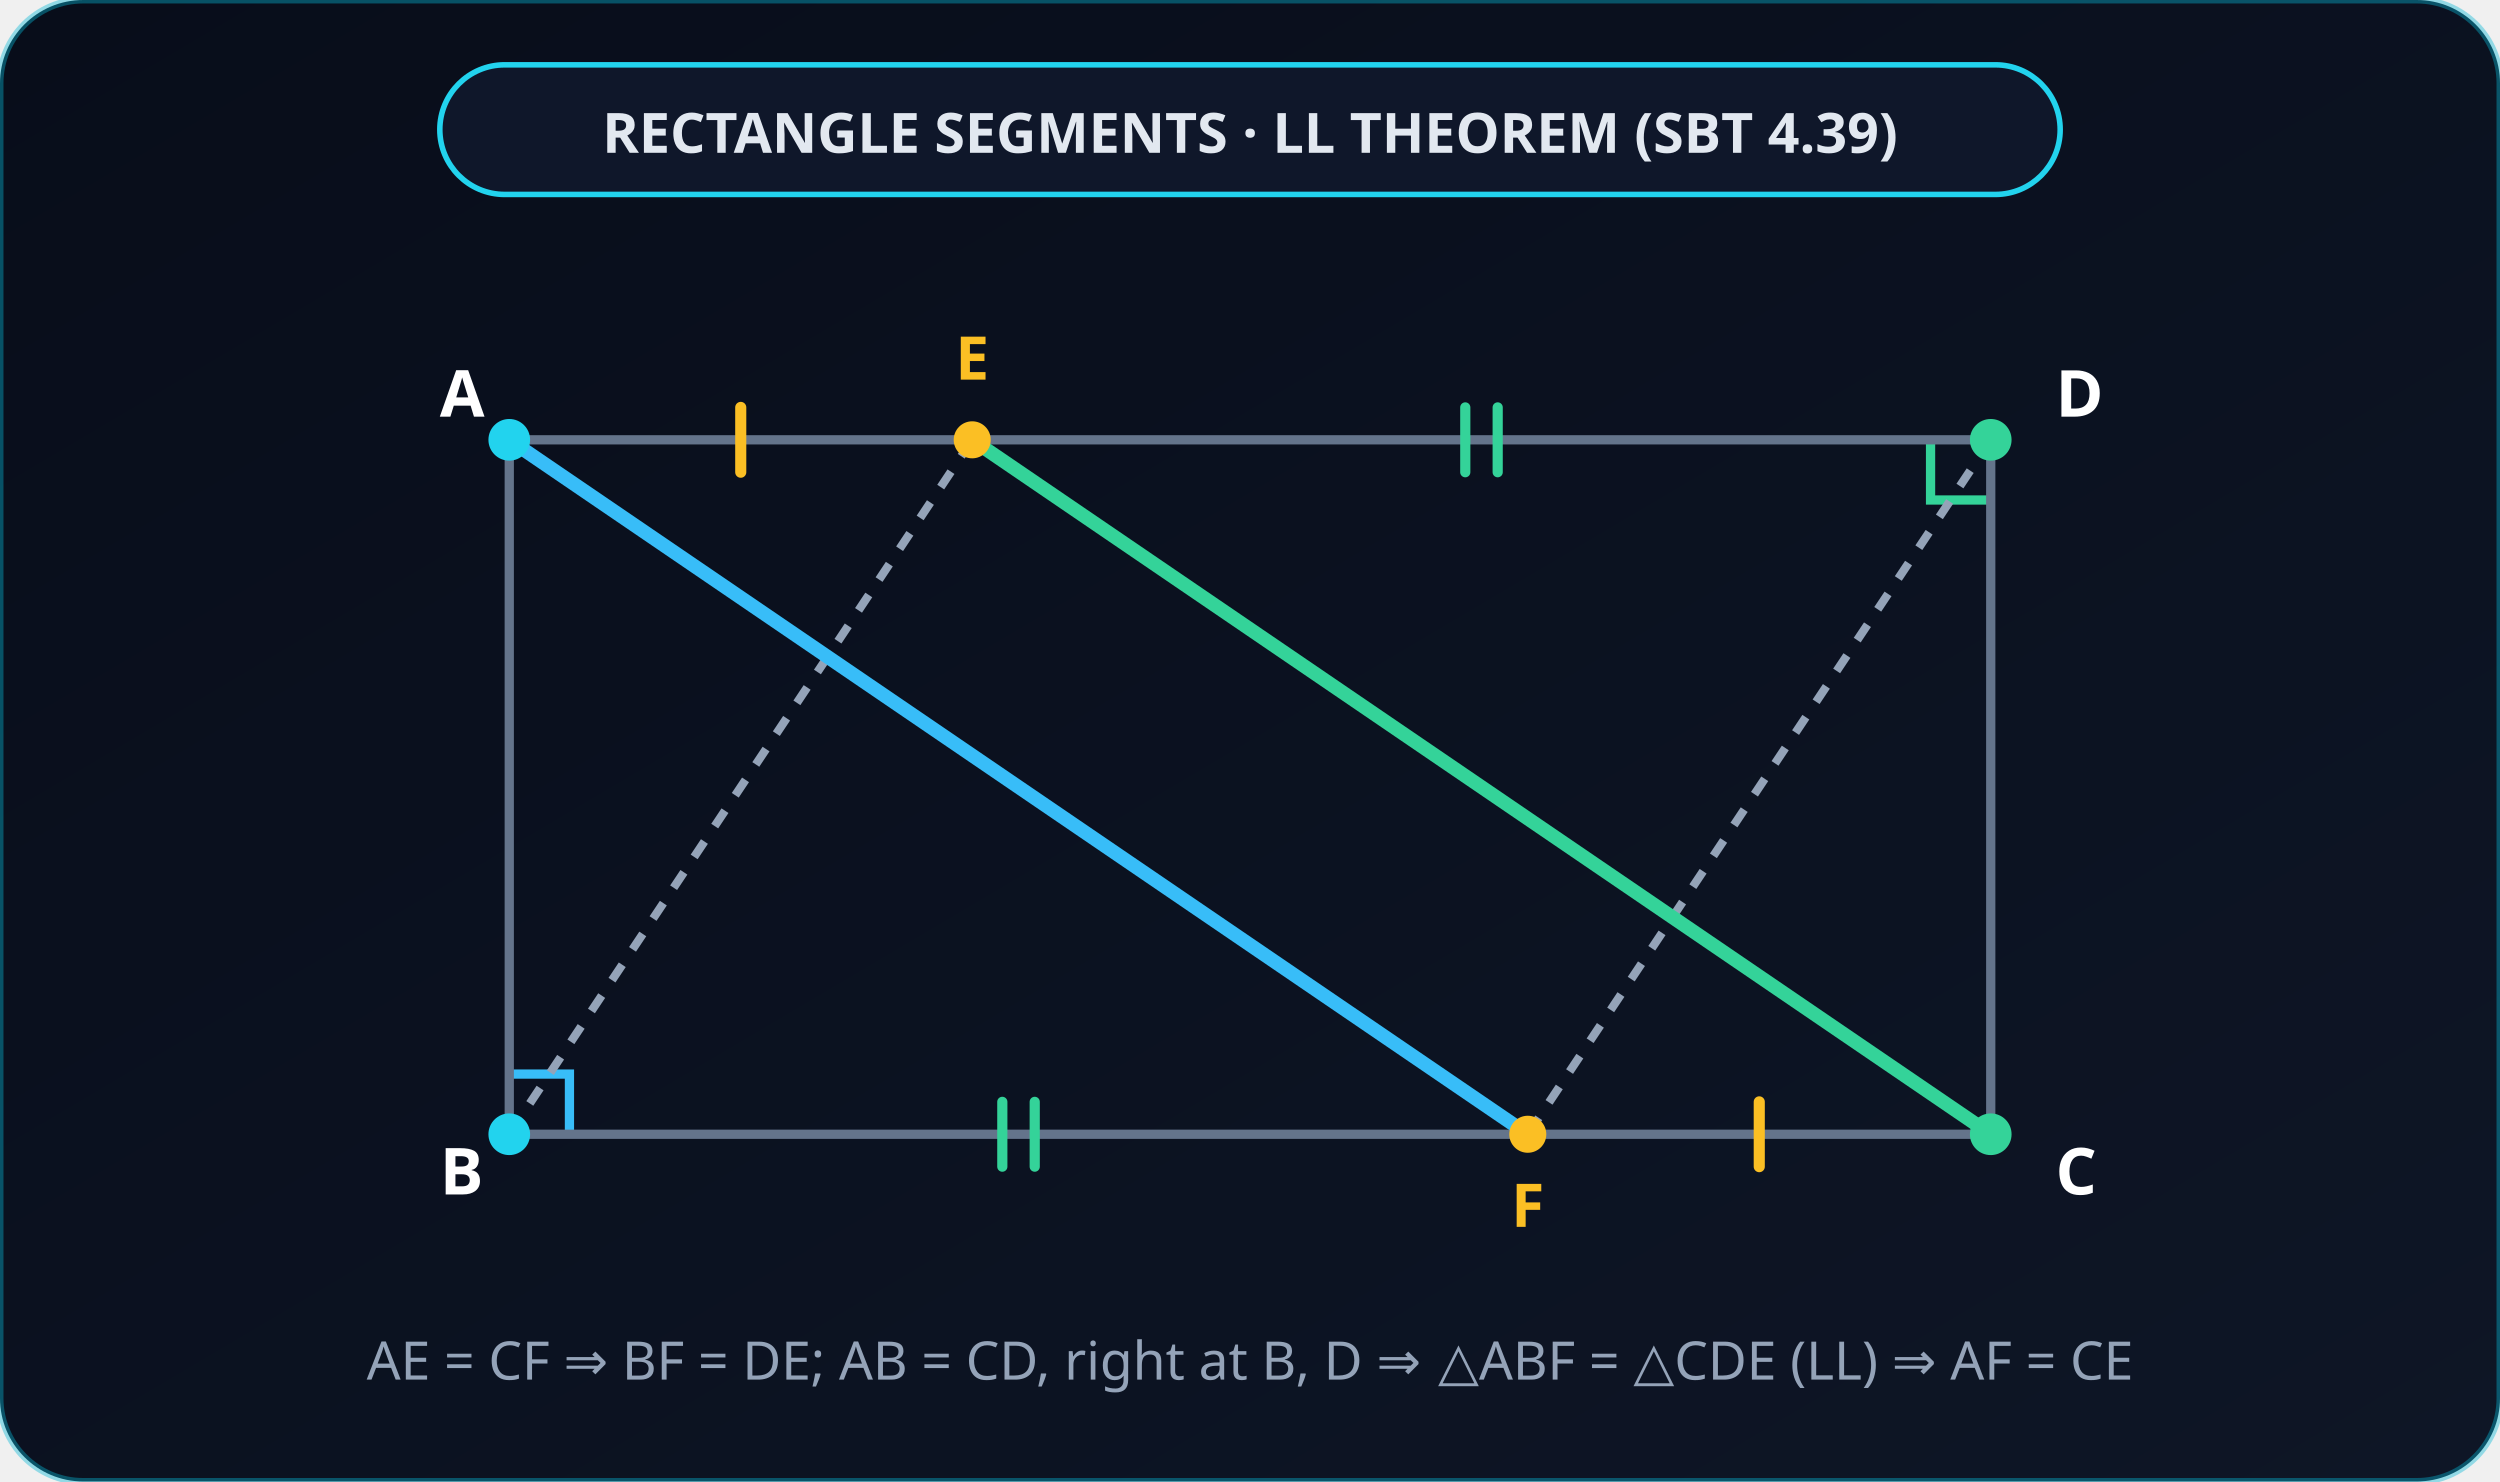
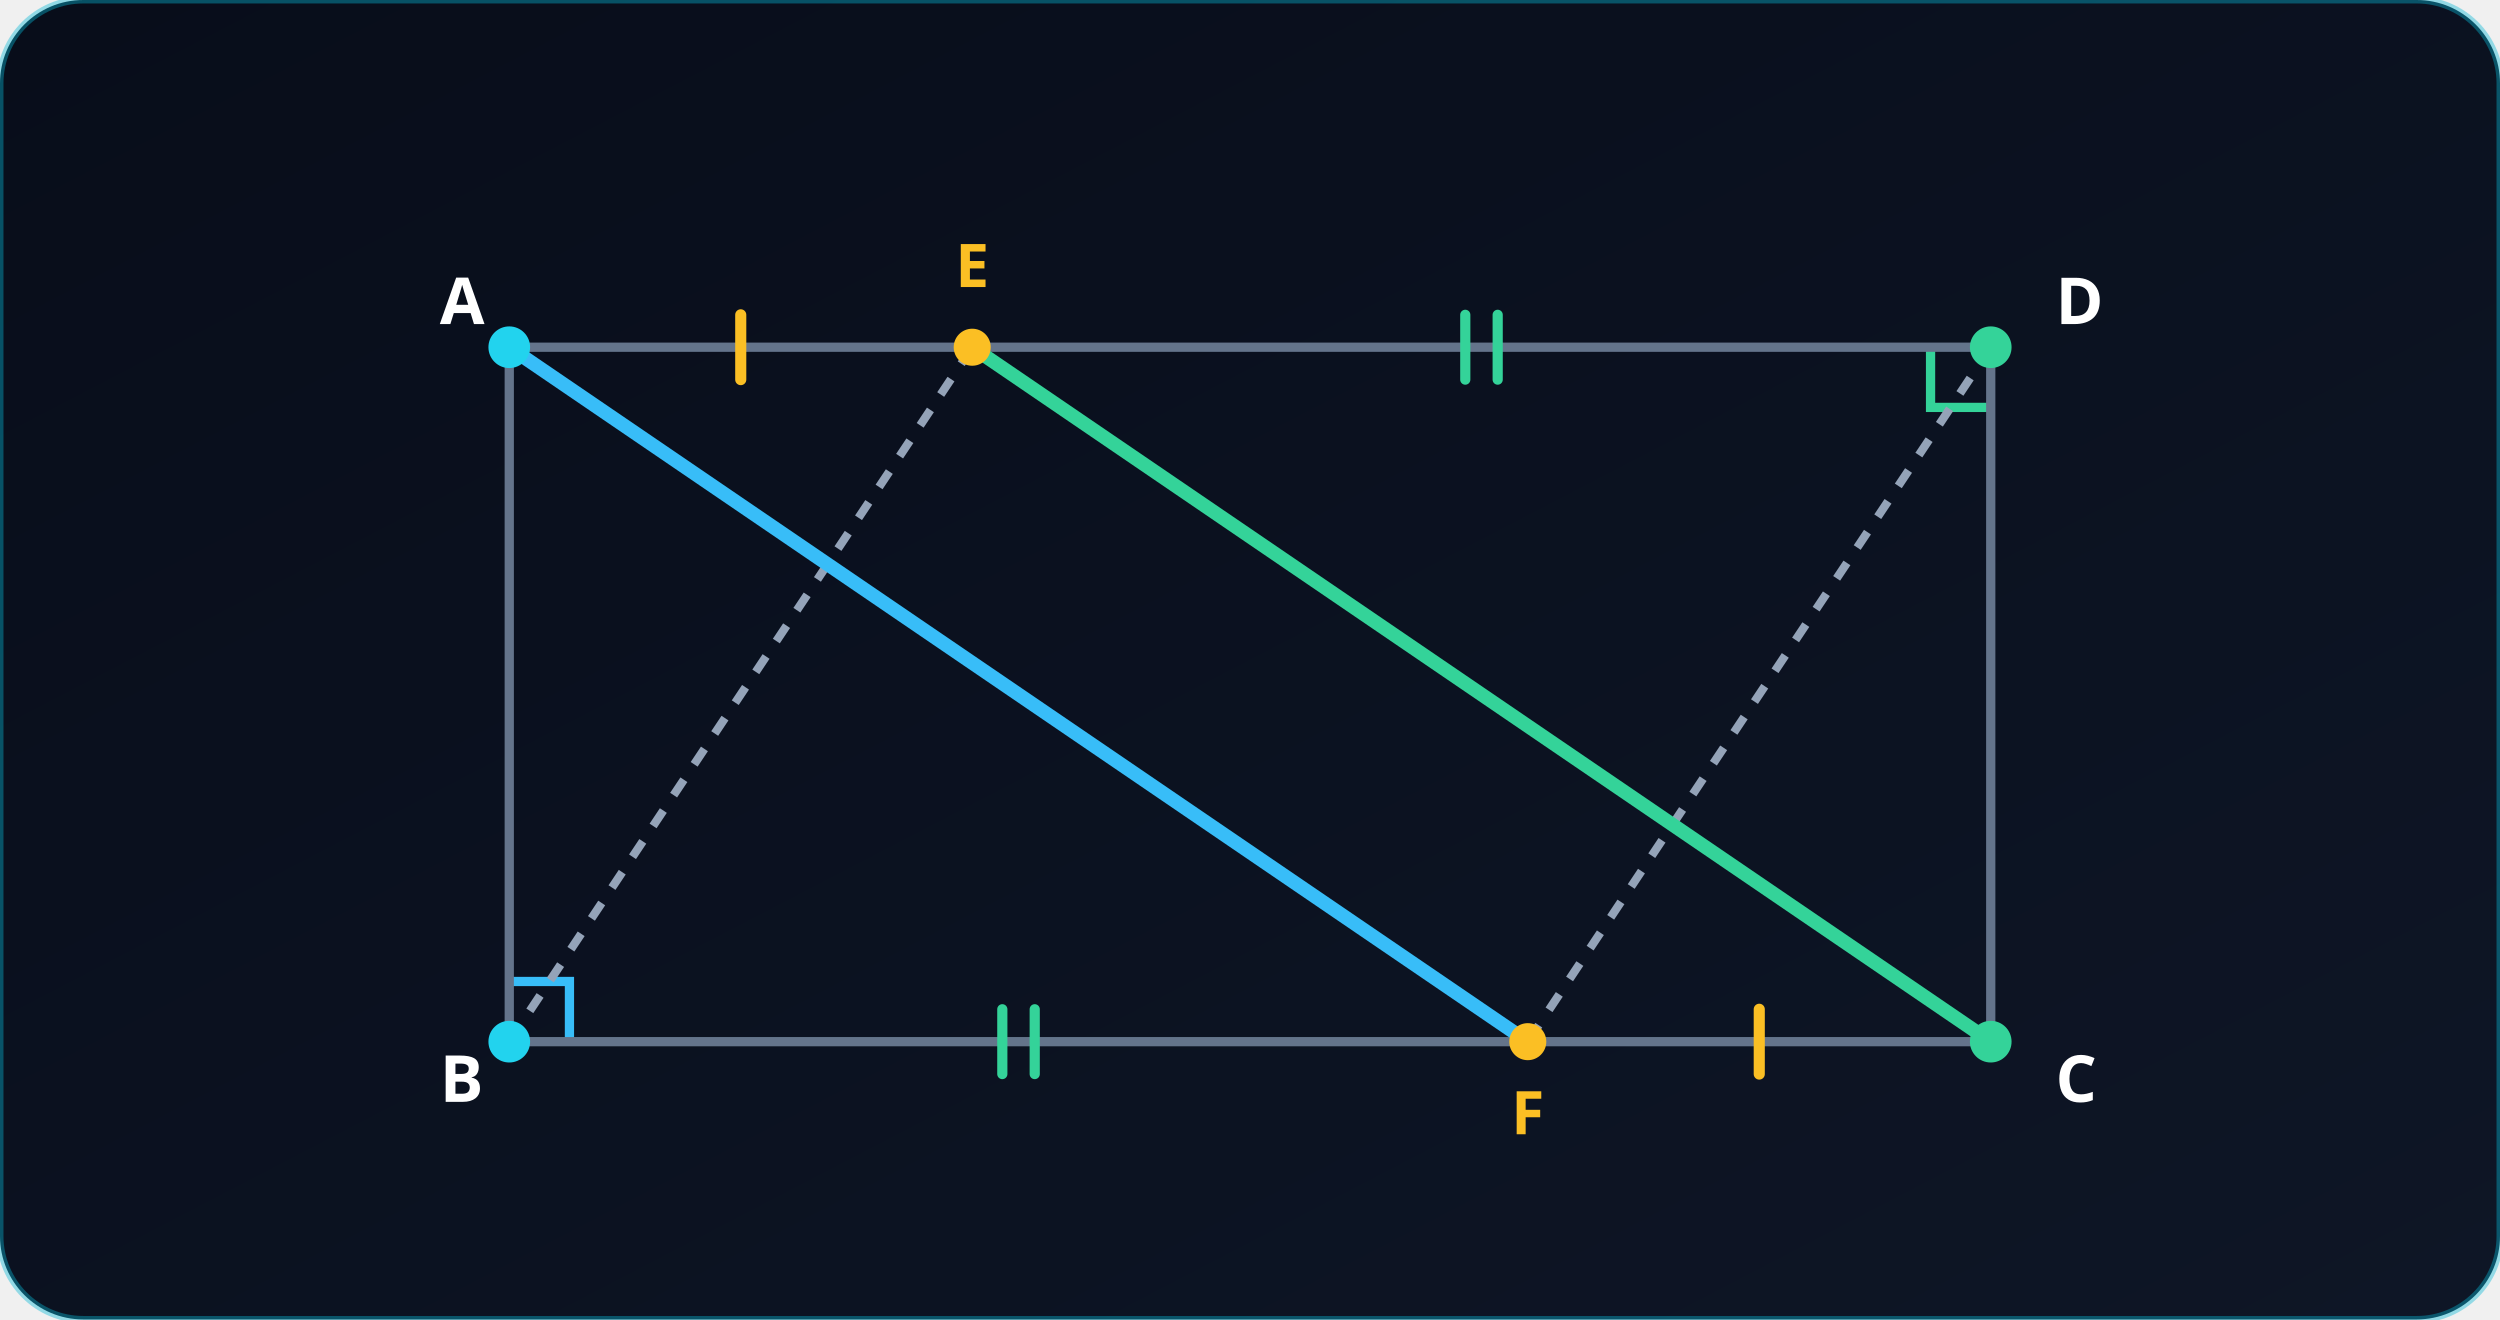
- <svg xmlns="http://www.w3.org/2000/svg" viewBox="0 0 540 320" width="100%" height="280" role="img" aria-labelledby="title desc">
+ <svg xmlns="http://www.w3.org/2000/svg" viewBox="0 0 540 285" width="100%" height="280" role="img" aria-labelledby="title desc">
  <defs>
    <linearGradient id="bgGrad" x1="0%" y1="0%" x2="100%" y2="100%">
      <stop offset="0%" stop-color="#080D1A" />
      <stop offset="100%" stop-color="#0E1626" />
    </linearGradient>
    <filter id="neonGlow" x="-20%" y="-20%" width="140%" height="140%">
      <feGaussianBlur stdDeviation="3" result="blur" />
      <feMerge>
        <feMergeNode in="blur" />
        <feMergeNode in="SourceGraphic" />
      </feMerge>
    </filter>
  </defs>
-   <rect width="540" height="320" rx="18" fill="url(#bgGrad)" stroke="#06B6D4" stroke-width="1.5" stroke-opacity="0.4" />
-   <rect x="95" y="14" width="350" height="28" rx="14" fill="#0F172A" stroke="#22D3EE" stroke-width="1.2" />
-   <text x="270" y="33" fill="#E2E8F0" font-family="system-ui" font-size="12" font-weight="bold" text-anchor="middle">RECTANGLE SEGMENTS · LL THEOREM (SBT 4.39)</text>
-   <path d="M 123.0 245.0 L 123.0 232.0 L 110.0 232.0" fill="none" stroke="#38BDF8" stroke-width="2" />
-   <path d="M 417.0 95.0 L 417.0 108.0 L 430.0 108.0" fill="none" stroke="#34D399" stroke-width="2" />
-   <rect x="110" y="95" width="320" height="150" fill="none" stroke="#64748B" stroke-width="2" />
-   <line x1="110" y1="245" x2="210" y2="95" stroke="#94A3B8" stroke-width="1.8" stroke-dasharray="4,4" />
-   <line x1="430" y1="95" x2="330" y2="245" stroke="#94A3B8" stroke-width="1.8" stroke-dasharray="4,4" />
-   <line x1="110" y1="95" x2="330" y2="245" stroke="#38BDF8" stroke-width="3" />
-   <line x1="430" y1="245" x2="210" y2="95" stroke="#34D399" stroke-width="3" />
-   <line x1="160.0" y1="88.0" x2="160.0" y2="102.0" stroke="#FBBF24" stroke-width="2.4" stroke-linecap="round" />
-   <line x1="380.0" y1="238.0" x2="380.0" y2="252.0" stroke="#FBBF24" stroke-width="2.4" stroke-linecap="round" />
-   <line x1="216.5" y1="238.0" x2="216.5" y2="252.0" stroke="#34D399" stroke-width="2.2" stroke-linecap="round" />
-   <line x1="223.5" y1="238.0" x2="223.5" y2="252.0" stroke="#34D399" stroke-width="2.2" stroke-linecap="round" />
-   <line x1="316.5" y1="88.0" x2="316.5" y2="102.0" stroke="#34D399" stroke-width="2.2" stroke-linecap="round" />
-   <line x1="323.5" y1="88.0" x2="323.5" y2="102.0" stroke="#34D399" stroke-width="2.2" stroke-linecap="round" />
-   <circle cx="110" cy="95" r="4.5" fill="#22D3EE" />
-   <text x="95" y="90" fill="#FFF" font-family="system-ui" font-size="14" font-weight="bold">A</text>
-   <circle cx="430" cy="95" r="4.5" fill="#34D399" />
-   <text x="444" y="90" fill="#FFF" font-family="system-ui" font-size="14" font-weight="bold">D</text>
-   <circle cx="110" cy="245" r="4.5" fill="#22D3EE" />
-   <text x="95" y="258" fill="#FFF" font-family="system-ui" font-size="14" font-weight="bold">B</text>
-   <circle cx="430" cy="245" r="4.5" fill="#34D399" />
-   <text x="444" y="258" fill="#FFF" font-family="system-ui" font-size="14" font-weight="bold">C</text>
-   <circle cx="210" cy="95" r="4" fill="#FBBF24" />
-   <text x="210" y="82" fill="#FBBF24" font-family="system-ui" font-size="13" font-weight="bold" text-anchor="middle">E</text>
-   <circle cx="330" cy="245" r="4" fill="#FBBF24" />
-   <text x="330" y="265" fill="#FBBF24" font-family="system-ui" font-size="13" font-weight="bold" text-anchor="middle">F</text>
-   <text x="270" y="298" fill="#94A3B8" font-family="system-ui" font-size="11.5" text-anchor="middle">AE = CF ⇒ BF = DE; AB = CD, right at B, D ⇒ △ABF = △CDE (LL) ⇒ AF = CE</text>
+   <rect width="540" height="285" rx="18" fill="url(#bgGrad)" stroke="#06B6D4" stroke-width="1.5" stroke-opacity="0.4" />
+   <g transform="translate(0, -20)">
+     <path d="M 123.0 245.0 L 123.0 232.0 L 110.0 232.0" fill="none" stroke="#38BDF8" stroke-width="2" />
+     <path d="M 417.0 95.0 L 417.0 108.0 L 430.0 108.0" fill="none" stroke="#34D399" stroke-width="2" />
+     <rect x="110" y="95" width="320" height="150" fill="none" stroke="#64748B" stroke-width="2" />
+     <line x1="110" y1="245" x2="210" y2="95" stroke="#94A3B8" stroke-width="1.8" stroke-dasharray="4,4" />
+     <line x1="430" y1="95" x2="330" y2="245" stroke="#94A3B8" stroke-width="1.8" stroke-dasharray="4,4" />
+     <line x1="110" y1="95" x2="330" y2="245" stroke="#38BDF8" stroke-width="3" />
+     <line x1="430" y1="245" x2="210" y2="95" stroke="#34D399" stroke-width="3" />
+     <line x1="160.0" y1="88.0" x2="160.0" y2="102.0" stroke="#FBBF24" stroke-width="2.4" stroke-linecap="round" />
+     <line x1="380.0" y1="238.0" x2="380.0" y2="252.0" stroke="#FBBF24" stroke-width="2.4" stroke-linecap="round" />
+     <line x1="216.5" y1="238.0" x2="216.5" y2="252.0" stroke="#34D399" stroke-width="2.2" stroke-linecap="round" />
+     <line x1="223.5" y1="238.0" x2="223.5" y2="252.0" stroke="#34D399" stroke-width="2.2" stroke-linecap="round" />
+     <line x1="316.5" y1="88.0" x2="316.5" y2="102.0" stroke="#34D399" stroke-width="2.2" stroke-linecap="round" />
+     <line x1="323.5" y1="88.0" x2="323.5" y2="102.0" stroke="#34D399" stroke-width="2.2" stroke-linecap="round" />
+     <circle cx="110" cy="95" r="4.5" fill="#22D3EE" />
+     <text x="95" y="90" fill="#FFF" font-family="system-ui" font-size="14" font-weight="bold">A</text>
+     <circle cx="430" cy="95" r="4.5" fill="#34D399" />
+     <text x="444" y="90" fill="#FFF" font-family="system-ui" font-size="14" font-weight="bold">D</text>
+     <circle cx="110" cy="245" r="4.5" fill="#22D3EE" />
+     <text x="95" y="258" fill="#FFF" font-family="system-ui" font-size="14" font-weight="bold">B</text>
+     <circle cx="430" cy="245" r="4.5" fill="#34D399" />
+     <text x="444" y="258" fill="#FFF" font-family="system-ui" font-size="14" font-weight="bold">C</text>
+     <circle cx="210" cy="95" r="4" fill="#FBBF24" />
+     <text x="210" y="82" fill="#FBBF24" font-family="system-ui" font-size="13" font-weight="bold" text-anchor="middle">E</text>
+     <circle cx="330" cy="245" r="4" fill="#FBBF24" />
+     <text x="330" y="265" fill="#FBBF24" font-family="system-ui" font-size="13" font-weight="bold" text-anchor="middle">F</text>
+   </g>
</svg>
